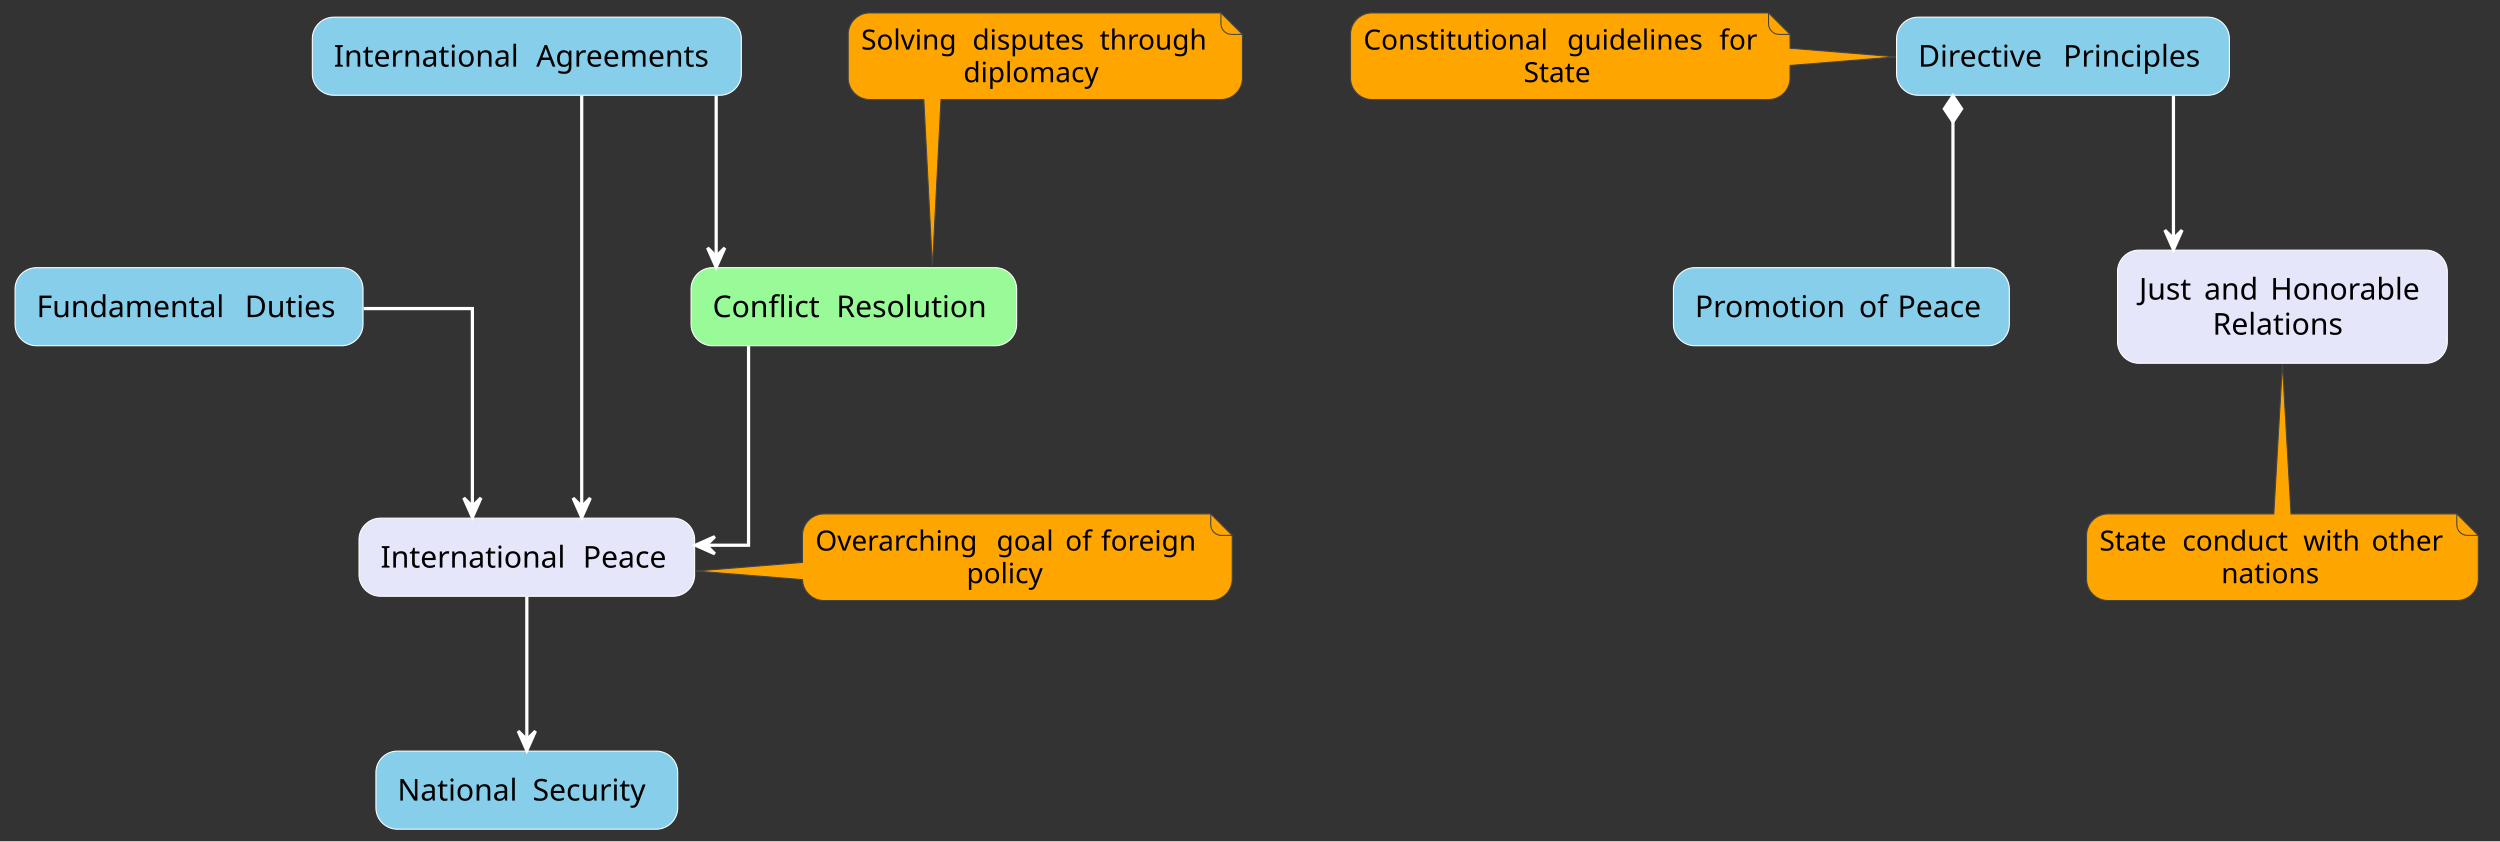
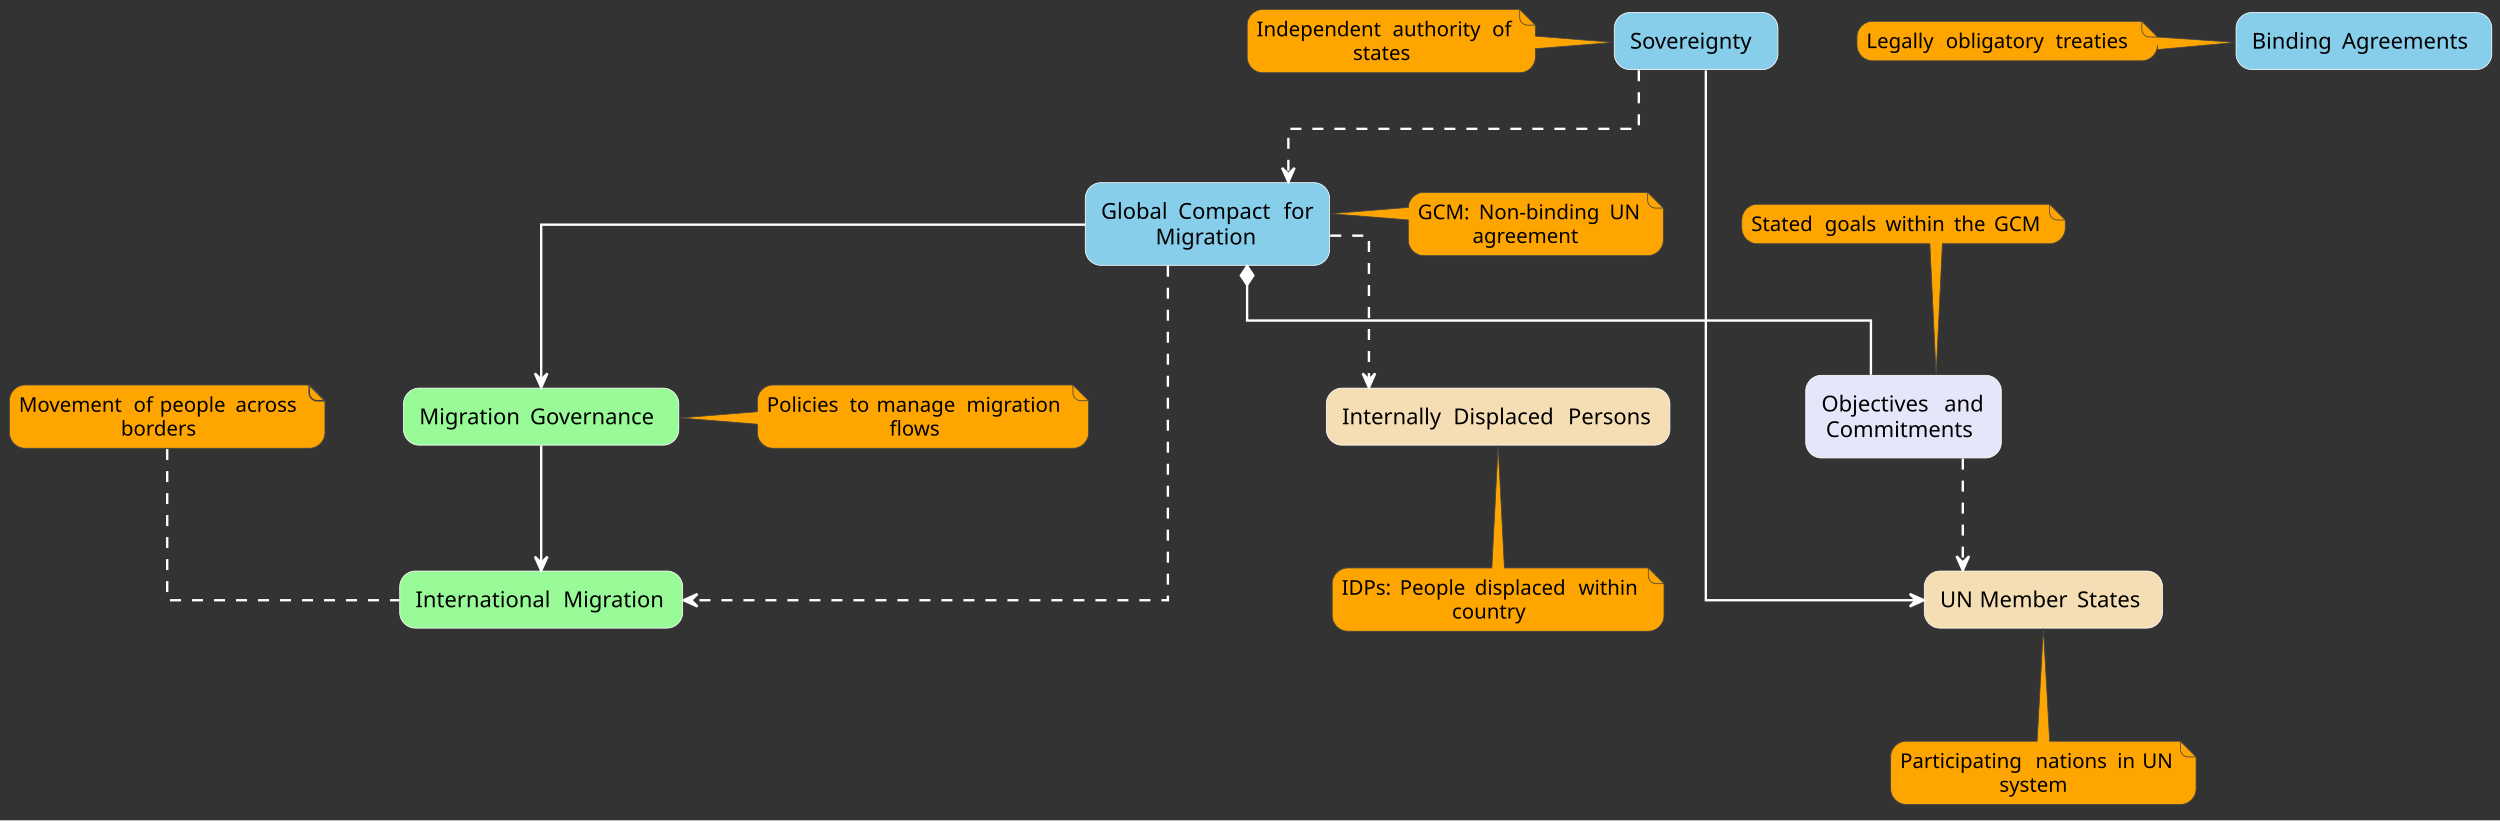
- <svg xmlns="http://www.w3.org/2000/svg" contentStyleType="text/css" data-diagram-type="CLASS" height="391px" preserveAspectRatio="none" style="width:1162px;height:391px;background:#333333;" version="1.1" viewBox="0 0 1162 391" width="1162px" zoomAndPan="magnify">
+ <svg xmlns="http://www.w3.org/2000/svg" contentStyleType="text/css" data-diagram-type="CLASS" height="522px" preserveAspectRatio="none" style="width:1591px;height:522px;background:#333333;" version="1.1" viewBox="0 0 1591 522" width="1591px" zoomAndPan="magnify">
  <defs />
  <g>
-     <rect fill="#333333" height="391" style="stroke:none;stroke-width:1;" width="1162" x="0" y="0" />
-     <g class="entity" data-entity="National Security" data-source-line="23" data-uid="ent0002" id="entity_National Security">
-       <rect fill="#87CEEB" height="36.297" rx="10" ry="10" style="stroke:#FFFFFF;stroke-width:0.5;" width="140.278" x="174.73" y="349.12" />
-       <text fill="#000000" font-family="Sans-Serif" font-size="14" lengthAdjust="spacing" textLength="58.338" x="184.73" y="372.115">National</text>
-       <text fill="#000000" font-family="Sans-Serif" font-size="14" lengthAdjust="spacing" textLength="4.45" x="243.068" y="372.115"> </text>
-       <text fill="#000000" font-family="Sans-Serif" font-size="14" lengthAdjust="spacing" textLength="57.49" x="247.518" y="372.115">Security</text>
+     <rect fill="#333333" height="522" style="stroke:none;stroke-width:1;" width="1591" x="0" y="0" />
+     <g class="entity" data-entity="Global Compact for Migration" data-source-line="23" data-uid="ent0002" id="entity_Global Compact for Migration">
+       <rect fill="#87CEEB" height="52.594" rx="10" ry="10" style="stroke:#FFFFFF;stroke-width:0.5;" width="155.44" x="690.68" y="116.26" />
+       <text fill="#000000" font-family="Sans-Serif" font-size="14" lengthAdjust="spacing" textLength="44.659" x="700.68" y="139.255">Global</text>
+       <text fill="#000000" font-family="Sans-Serif" font-size="14" lengthAdjust="spacing" textLength="4.45" x="745.339" y="139.255"> </text>
+       <text fill="#000000" font-family="Sans-Serif" font-size="14" lengthAdjust="spacing" textLength="62.631" x="749.789" y="139.255">Compact</text>
+       <text fill="#000000" font-family="Sans-Serif" font-size="14" lengthAdjust="spacing" textLength="4.45" x="812.42" y="139.255"> </text>
+       <text fill="#000000" font-family="Sans-Serif" font-size="14" lengthAdjust="spacing" textLength="19.25" x="816.87" y="139.255">for</text>
+       <text fill="#000000" font-family="Sans-Serif" font-size="14" lengthAdjust="spacing" textLength="66.008" x="735.396" y="155.552">Migration</text>
    </g>
-     <g class="entity" data-entity="Directive Principles" data-source-line="24" data-uid="ent0003" id="entity_Directive Principles">
-       <rect fill="#87CEEB" height="36.297" rx="10" ry="10" style="stroke:#FFFFFF;stroke-width:0.5;" width="154.695" x="881.52" y="7.98" />
-       <text fill="#000000" font-family="Sans-Serif" font-size="14" lengthAdjust="spacing" textLength="63.014" x="891.52" y="30.975">Directive</text>
-       <text fill="#000000" font-family="Sans-Serif" font-size="14" lengthAdjust="spacing" textLength="4.45" x="954.534" y="30.975"> </text>
-       <text fill="#000000" font-family="Sans-Serif" font-size="14" lengthAdjust="spacing" textLength="67.231" x="958.984" y="30.975">Principles</text>
+     <g class="entity" data-entity="Sovereignty" data-source-line="24" data-uid="ent0003" id="entity_Sovereignty">
+       <rect fill="#87CEEB" height="36.297" rx="10" ry="10" style="stroke:#FFFFFF;stroke-width:0.5;" width="104.144" x="1027.33" y="7.98" />
+       <text fill="#000000" font-family="Sans-Serif" font-size="14" lengthAdjust="spacing" textLength="84.144" x="1037.33" y="30.975">Sovereignty</text>
    </g>
-     <g class="entity" data-entity="Promotion of Peace" data-source-line="25" data-uid="ent0004" id="entity_Promotion of Peace">
-       <rect fill="#87CEEB" height="36.297" rx="10" ry="10" style="stroke:#FFFFFF;stroke-width:0.5;" width="156.124" x="777.81" y="124.41" />
-       <text fill="#000000" font-family="Sans-Serif" font-size="14" lengthAdjust="spacing" textLength="71.784" x="787.81" y="147.405">Promotion</text>
-       <text fill="#000000" font-family="Sans-Serif" font-size="14" lengthAdjust="spacing" textLength="4.45" x="859.594" y="147.405"> </text>
-       <text fill="#000000" font-family="Sans-Serif" font-size="14" lengthAdjust="spacing" textLength="13.494" x="864.044" y="147.405">of</text>
-       <text fill="#000000" font-family="Sans-Serif" font-size="14" lengthAdjust="spacing" textLength="4.45" x="877.538" y="147.405"> </text>
-       <text fill="#000000" font-family="Sans-Serif" font-size="14" lengthAdjust="spacing" textLength="41.945" x="881.989" y="147.405">Peace</text>
+     <g class="entity" data-entity="Binding Agreements" data-source-line="25" data-uid="ent0004" id="entity_Binding Agreements">
+       <rect fill="#87CEEB" height="36.297" rx="10" ry="10" style="stroke:#FFFFFF;stroke-width:0.5;" width="162.707" x="1423.05" y="7.98" />
+       <text fill="#000000" font-family="Sans-Serif" font-size="14" lengthAdjust="spacing" textLength="52.903" x="1433.05" y="30.975">Binding</text>
+       <text fill="#000000" font-family="Sans-Serif" font-size="14" lengthAdjust="spacing" textLength="4.45" x="1485.953" y="30.975"> </text>
+       <text fill="#000000" font-family="Sans-Serif" font-size="14" lengthAdjust="spacing" textLength="85.353" x="1490.403" y="30.975">Agreements</text>
    </g>
-     <g class="entity" data-entity="Fundamental Duties" data-source-line="26" data-uid="ent0005" id="entity_Fundamental Duties">
-       <rect fill="#87CEEB" height="36.297" rx="10" ry="10" style="stroke:#FFFFFF;stroke-width:0.5;" width="161.736" x="7" y="124.41" />
-       <text fill="#000000" font-family="Sans-Serif" font-size="14" lengthAdjust="spacing" textLength="92.347" x="17" y="147.405">Fundamental</text>
-       <text fill="#000000" font-family="Sans-Serif" font-size="14" lengthAdjust="spacing" textLength="4.45" x="109.347" y="147.405"> </text>
-       <text fill="#000000" font-family="Sans-Serif" font-size="14" lengthAdjust="spacing" textLength="44.94" x="113.797" y="147.405">Duties</text>
+     <g class="entity" data-entity="UN Member States" data-source-line="28" data-uid="ent0005" id="entity_UN Member States">
+       <rect fill="#F5DEB3" height="36.297" rx="10" ry="10" style="stroke:#FFFFFF;stroke-width:0.5;" width="151.558" x="1224.63" y="363.43" />
+       <text fill="#000000" font-family="Sans-Serif" font-size="14" lengthAdjust="spacing" textLength="20.72" x="1234.63" y="386.425">UN</text>
+       <text fill="#000000" font-family="Sans-Serif" font-size="14" lengthAdjust="spacing" textLength="4.45" x="1255.35" y="386.425"> </text>
+       <text fill="#000000" font-family="Sans-Serif" font-size="14" lengthAdjust="spacing" textLength="57.586" x="1259.8" y="386.425">Member</text>
+       <text fill="#000000" font-family="Sans-Serif" font-size="14" lengthAdjust="spacing" textLength="4.45" x="1317.386" y="386.425"> </text>
+       <text fill="#000000" font-family="Sans-Serif" font-size="14" lengthAdjust="spacing" textLength="44.352" x="1321.836" y="386.425">States</text>
    </g>
-     <g class="entity" data-entity="International Agreements" data-source-line="27" data-uid="ent0006" id="entity_International Agreements">
-       <rect fill="#87CEEB" height="36.297" rx="10" ry="10" style="stroke:#FFFFFF;stroke-width:0.5;" width="199.402" x="145.17" y="7.98" />
-       <text fill="#000000" font-family="Sans-Serif" font-size="14" lengthAdjust="spacing" textLength="89.599" x="155.17" y="30.975">International</text>
-       <text fill="#000000" font-family="Sans-Serif" font-size="14" lengthAdjust="spacing" textLength="4.45" x="244.769" y="30.975"> </text>
-       <text fill="#000000" font-family="Sans-Serif" font-size="14" lengthAdjust="spacing" textLength="85.353" x="249.219" y="30.975">Agreements</text>
+     <g class="entity" data-entity="Internally Displaced Persons" data-source-line="29" data-uid="ent0006" id="entity_Internally Displaced Persons">
+       <rect fill="#F5DEB3" height="36.297" rx="10" ry="10" style="stroke:#FFFFFF;stroke-width:0.5;" width="218.632" x="844.09" y="247" />
+       <text fill="#000000" font-family="Sans-Serif" font-size="14" lengthAdjust="spacing" textLength="66.377" x="854.09" y="269.995">Internally</text>
+       <text fill="#000000" font-family="Sans-Serif" font-size="14" lengthAdjust="spacing" textLength="4.45" x="920.467" y="269.995"> </text>
+       <text fill="#000000" font-family="Sans-Serif" font-size="14" lengthAdjust="spacing" textLength="68.517" x="924.917" y="269.995">Displaced</text>
+       <text fill="#000000" font-family="Sans-Serif" font-size="14" lengthAdjust="spacing" textLength="4.45" x="993.434" y="269.995"> </text>
+       <text fill="#000000" font-family="Sans-Serif" font-size="14" lengthAdjust="spacing" textLength="54.838" x="997.884" y="269.995">Persons</text>
    </g>
-     <g class="entity" data-entity="Conflict Resolution" data-source-line="30" data-uid="ent0007" id="entity_Conflict Resolution">
-       <rect fill="#98FB98" height="36.297" rx="10" ry="10" style="stroke:#FFFFFF;stroke-width:0.5;" width="151.339" x="321.2" y="124.41" />
-       <text fill="#000000" font-family="Sans-Serif" font-size="14" lengthAdjust="spacing" textLength="53.108" x="331.2" y="147.405">Conflict</text>
-       <text fill="#000000" font-family="Sans-Serif" font-size="14" lengthAdjust="spacing" textLength="4.45" x="384.308" y="147.405"> </text>
-       <text fill="#000000" font-family="Sans-Serif" font-size="14" lengthAdjust="spacing" textLength="73.78" x="388.759" y="147.405">Resolution</text>
+     <g class="entity" data-entity="International Migration" data-source-line="32" data-uid="ent0007" id="entity_International Migration">
+       <rect fill="#98FB98" height="36.297" rx="10" ry="10" style="stroke:#FFFFFF;stroke-width:0.5;" width="180.057" x="254.38" y="363.43" />
+       <text fill="#000000" font-family="Sans-Serif" font-size="14" lengthAdjust="spacing" textLength="89.599" x="264.38" y="386.425">International</text>
+       <text fill="#000000" font-family="Sans-Serif" font-size="14" lengthAdjust="spacing" textLength="4.45" x="353.979" y="386.425"> </text>
+       <text fill="#000000" font-family="Sans-Serif" font-size="14" lengthAdjust="spacing" textLength="66.008" x="358.429" y="386.425">Migration</text>
    </g>
-     <g class="entity" data-entity="International Peace" data-source-line="33" data-uid="ent0008" id="entity_International Peace">
-       <rect fill="#E6E6FA" height="36.297" rx="10" ry="10" style="stroke:#FFFFFF;stroke-width:0.5;" width="155.994" x="166.87" y="240.84" />
-       <text fill="#000000" font-family="Sans-Serif" font-size="14" lengthAdjust="spacing" textLength="89.599" x="176.87" y="263.835">International</text>
-       <text fill="#000000" font-family="Sans-Serif" font-size="14" lengthAdjust="spacing" textLength="4.45" x="266.469" y="263.835"> </text>
-       <text fill="#000000" font-family="Sans-Serif" font-size="14" lengthAdjust="spacing" textLength="41.945" x="270.919" y="263.835">Peace</text>
+     <g class="entity" data-entity="Migration Governance" data-source-line="33" data-uid="ent0008" id="entity_Migration Governance">
+       <rect fill="#98FB98" height="36.297" rx="10" ry="10" style="stroke:#FFFFFF;stroke-width:0.5;" width="175.162" x="256.82" y="247" />
+       <text fill="#000000" font-family="Sans-Serif" font-size="14" lengthAdjust="spacing" textLength="66.008" x="266.82" y="269.995">Migration</text>
+       <text fill="#000000" font-family="Sans-Serif" font-size="14" lengthAdjust="spacing" textLength="4.45" x="332.828" y="269.995"> </text>
+       <text fill="#000000" font-family="Sans-Serif" font-size="14" lengthAdjust="spacing" textLength="84.704" x="337.278" y="269.995">Governance</text>
    </g>
-     <g class="entity" data-entity="Just and Honorable Relations" data-source-line="34" data-uid="ent0009" id="entity_Just and Honorable Relations">
-       <rect fill="#E6E6FA" height="52.594" rx="10" ry="10" style="stroke:#FFFFFF;stroke-width:0.5;" width="153.28" x="984.23" y="116.26" />
-       <text fill="#000000" font-family="Sans-Serif" font-size="14" lengthAdjust="spacing" textLength="25.785" x="994.23" y="139.255">Just</text>
-       <text fill="#000000" font-family="Sans-Serif" font-size="14" lengthAdjust="spacing" textLength="4.45" x="1020.015" y="139.255"> </text>
-       <text fill="#000000" font-family="Sans-Serif" font-size="14" lengthAdjust="spacing" textLength="26.339" x="1024.465" y="139.255">and</text>
-       <text fill="#000000" font-family="Sans-Serif" font-size="14" lengthAdjust="spacing" textLength="4.45" x="1050.804" y="139.255"> </text>
-       <text fill="#000000" font-family="Sans-Serif" font-size="14" lengthAdjust="spacing" textLength="72.256" x="1055.254" y="139.255">Honorable</text>
-       <text fill="#000000" font-family="Sans-Serif" font-size="14" lengthAdjust="spacing" textLength="64.921" x="1028.41" y="155.552">Relations</text>
+     <g class="entity" data-entity="Objectives and Commitments" data-source-line="36" data-uid="ent0009" id="entity_Objectives and Commitments">
+       <rect fill="#E6E6FA" height="52.594" rx="10" ry="10" style="stroke:#FFFFFF;stroke-width:0.5;" width="124.467" x="1149.17" y="238.85" />
+       <text fill="#000000" font-family="Sans-Serif" font-size="14" lengthAdjust="spacing" textLength="73.678" x="1159.17" y="261.845">Objectives</text>
+       <text fill="#000000" font-family="Sans-Serif" font-size="14" lengthAdjust="spacing" textLength="4.45" x="1232.848" y="261.845"> </text>
+       <text fill="#000000" font-family="Sans-Serif" font-size="14" lengthAdjust="spacing" textLength="26.339" x="1237.298" y="261.845">and</text>
+       <text fill="#000000" font-family="Sans-Serif" font-size="14" lengthAdjust="spacing" textLength="98.902" x="1161.952" y="278.142">Commitments</text>
    </g>
-     <g class="entity" data-entity="GMN17" data-source-line="47" data-uid="ent0018" id="entity_GMN17">
-       <path d="M372.99,248.86 L372.99,261.42 L323.33,265.42 L372.99,269.42 L372.99,269.126 A10,10 0 0 0 382.99,279.126 L562.746,279.126 A10,10 0 0 0 572.746,269.126 L572.746,248.86 L562.746,238.86 L382.99,238.86 A10,10 0 0 0 372.99,248.86" fill="#FFA500" style="stroke:#444444;stroke-width:0.5;" />
-       <path d="M562.746,238.86 L562.746,243.86 A5,5 0 0 0 567.746,248.86 L572.746,248.86 L562.746,238.86" fill="#FFA500" style="stroke:#444444;stroke-width:0.5;" />
-       <text fill="#000000" font-family="Sans-Serif" font-size="13" lengthAdjust="spacing" textLength="80.069" x="378.99" y="255.927">Overarching</text>
-       <text fill="#000000" font-family="Sans-Serif" font-size="13" lengthAdjust="spacing" textLength="4.132" x="459.059" y="255.927"> </text>
-       <text fill="#000000" font-family="Sans-Serif" font-size="13" lengthAdjust="spacing" textLength="27.784" x="463.192" y="255.927">goal</text>
-       <text fill="#000000" font-family="Sans-Serif" font-size="13" lengthAdjust="spacing" textLength="4.132" x="490.975" y="255.927"> </text>
-       <text fill="#000000" font-family="Sans-Serif" font-size="13" lengthAdjust="spacing" textLength="12.53" x="495.108" y="255.927">of</text>
-       <text fill="#000000" font-family="Sans-Serif" font-size="13" lengthAdjust="spacing" textLength="4.132" x="507.638" y="255.927"> </text>
-       <text fill="#000000" font-family="Sans-Serif" font-size="13" lengthAdjust="spacing" textLength="45.976" x="511.77" y="255.927">foreign</text>
-       <text fill="#000000" font-family="Sans-Serif" font-size="13" lengthAdjust="spacing" textLength="38.27" x="449.233" y="271.06">policy</text>
+     <g class="entity" data-entity="GMN18" data-source-line="50" data-uid="ent0019" id="entity_GMN18">
+       <path d="M896.25,132.43 L896.25,131.98 L846.53,135.98 L896.25,139.98 L896.25,152.696 A10,10 0 0 0 906.25,162.696 L1048.568,162.696 A10,10 0 0 0 1058.568,152.696 L1058.568,132.43 L1048.568,122.43 L906.25,122.43 A10,10 0 0 0 896.25,132.43" fill="#FFA500" style="stroke:#444444;stroke-width:0.5;" />
+       <path d="M1048.568,122.43 L1048.568,127.43 A5,5 0 0 0 1053.568,132.43 L1058.568,132.43 L1048.568,122.43" fill="#FFA500" style="stroke:#444444;stroke-width:0.5;" />
+       <text fill="#000000" font-family="Sans-Serif" font-size="13" lengthAdjust="spacing" textLength="34.747" x="902.25" y="139.497">GCM:</text>
+       <text fill="#000000" font-family="Sans-Serif" font-size="13" lengthAdjust="spacing" textLength="4.132" x="936.997" y="139.497"> </text>
+       <text fill="#000000" font-family="Sans-Serif" font-size="13" lengthAdjust="spacing" textLength="79.066" x="941.129" y="139.497">Non-binding</text>
+       <text fill="#000000" font-family="Sans-Serif" font-size="13" lengthAdjust="spacing" textLength="4.132" x="1020.196" y="139.497"> </text>
+       <text fill="#000000" font-family="Sans-Serif" font-size="13" lengthAdjust="spacing" textLength="19.24" x="1024.328" y="139.497">UN</text>
+       <text fill="#000000" font-family="Sans-Serif" font-size="13" lengthAdjust="spacing" textLength="71.557" x="937.13" y="154.63">agreement</text>
    </g>
-     <g class="entity" data-entity="GMN20" data-source-line="51" data-uid="ent0021" id="entity_GMN20">
-       <path d="M627.72,16 L627.72,36.266 A10,10 0 0 0 637.72,46.266 L822.015,46.266 A10,10 0 0 0 832.015,36.266 L832.015,30.42 L881.24,26.42 L832.015,22.42 L832.015,16 L822.015,6 L637.72,6 A10,10 0 0 0 627.72,16" fill="#FFA500" style="stroke:#444444;stroke-width:0.5;" />
-       <path d="M822.015,6 L822.015,11 A5,5 0 0 0 827.015,16 L832.015,16 L822.015,6" fill="#FFA500" style="stroke:#444444;stroke-width:0.5;" />
-       <text fill="#000000" font-family="Sans-Serif" font-size="13" lengthAdjust="spacing" textLength="90.568" x="633.72" y="23.067">Constitutional</text>
-       <text fill="#000000" font-family="Sans-Serif" font-size="13" lengthAdjust="spacing" textLength="4.132" x="724.288" y="23.067"> </text>
-       <text fill="#000000" font-family="Sans-Serif" font-size="13" lengthAdjust="spacing" textLength="66.587" x="728.421" y="23.067">guidelines</text>
-       <text fill="#000000" font-family="Sans-Serif" font-size="13" lengthAdjust="spacing" textLength="4.132" x="795.008" y="23.067"> </text>
-       <text fill="#000000" font-family="Sans-Serif" font-size="13" lengthAdjust="spacing" textLength="17.875" x="799.14" y="23.067">for</text>
-       <text fill="#000000" font-family="Sans-Serif" font-size="13" lengthAdjust="spacing" textLength="34.411" x="708.162" y="38.2">State</text>
+     <g class="entity" data-entity="GMN21" data-source-line="54" data-uid="ent0022" id="entity_GMN21">
+       <path d="M793.69,16 L793.69,36.266 A10,10 0 0 0 803.69,46.266 L967.126,46.266 A10,10 0 0 0 977.126,36.266 L977.126,30.98 L1026.84,26.98 L977.126,22.98 L977.126,16 L967.126,6 L803.69,6 A10,10 0 0 0 793.69,16" fill="#FFA500" style="stroke:#444444;stroke-width:0.5;" />
+       <path d="M967.126,6 L967.126,11 A5,5 0 0 0 972.126,16 L977.126,16 L967.126,6" fill="#FFA500" style="stroke:#444444;stroke-width:0.5;" />
+       <text fill="#000000" font-family="Sans-Serif" font-size="13" lengthAdjust="spacing" textLength="82.399" x="799.69" y="23.067">Independent</text>
+       <text fill="#000000" font-family="Sans-Serif" font-size="13" lengthAdjust="spacing" textLength="4.132" x="882.089" y="23.067"> </text>
+       <text fill="#000000" font-family="Sans-Serif" font-size="13" lengthAdjust="spacing" textLength="59.243" x="886.221" y="23.067">authority</text>
+       <text fill="#000000" font-family="Sans-Serif" font-size="13" lengthAdjust="spacing" textLength="4.132" x="945.464" y="23.067"> </text>
+       <text fill="#000000" font-family="Sans-Serif" font-size="13" lengthAdjust="spacing" textLength="12.53" x="949.596" y="23.067">of</text>
+       <text fill="#000000" font-family="Sans-Serif" font-size="13" lengthAdjust="spacing" textLength="39.705" x="861.056" y="38.2">states</text>
    </g>
-     <g class="entity" data-entity="GMN23" data-source-line="55" data-uid="ent0024" id="entity_GMN23">
-       <path d="M394.25,16 L394.25,36.266 A10,10 0 0 0 404.25,46.266 L429.39,46.266 L433.39,124.14 L437.39,46.266 L567.49,46.266 A10,10 0 0 0 577.49,36.266 L577.49,16 L567.49,6 L404.25,6 A10,10 0 0 0 394.25,16" fill="#FFA500" style="stroke:#444444;stroke-width:0.5;" />
-       <path d="M567.49,6 L567.49,11 A5,5 0 0 0 572.49,16 L577.49,16 L567.49,6" fill="#FFA500" style="stroke:#444444;stroke-width:0.5;" />
-       <text fill="#000000" font-family="Sans-Serif" font-size="13" lengthAdjust="spacing" textLength="47.614" x="400.25" y="23.067">Solving</text>
-       <text fill="#000000" font-family="Sans-Serif" font-size="13" lengthAdjust="spacing" textLength="4.132" x="447.864" y="23.067"> </text>
-       <text fill="#000000" font-family="Sans-Serif" font-size="13" lengthAdjust="spacing" textLength="54.996" x="451.996" y="23.067">disputes</text>
-       <text fill="#000000" font-family="Sans-Serif" font-size="13" lengthAdjust="spacing" textLength="4.132" x="506.992" y="23.067"> </text>
-       <text fill="#000000" font-family="Sans-Serif" font-size="13" lengthAdjust="spacing" textLength="51.365" x="511.125" y="23.067">through</text>
-       <text fill="#000000" font-family="Sans-Serif" font-size="13" lengthAdjust="spacing" textLength="67.152" x="447.794" y="38.2">diplomacy</text>
+     <g class="entity" data-entity="GMN24" data-source-line="58" data-uid="ent0025" id="entity_GMN24">
+       <path d="M1203.2,481.71 L1203.2,501.976 A10,10 0 0 0 1213.2,511.976 L1387.605,511.976 A10,10 0 0 0 1397.605,501.976 L1397.605,481.71 L1387.605,471.71 L1304.41,471.71 L1300.41,399.79 L1296.41,471.71 L1213.2,471.71 A10,10 0 0 0 1203.2,481.71" fill="#FFA500" style="stroke:#444444;stroke-width:0.5;" />
+       <path d="M1387.605,471.71 L1387.605,476.71 A5,5 0 0 0 1392.605,481.71 L1397.605,481.71 L1387.605,471.71" fill="#FFA500" style="stroke:#444444;stroke-width:0.5;" />
+       <text fill="#000000" font-family="Sans-Serif" font-size="13" lengthAdjust="spacing" textLength="82.037" x="1209.2" y="488.777">Participating</text>
+       <text fill="#000000" font-family="Sans-Serif" font-size="13" lengthAdjust="spacing" textLength="4.132" x="1291.237" y="488.777"> </text>
+       <text fill="#000000" font-family="Sans-Serif" font-size="13" lengthAdjust="spacing" textLength="47.88" x="1295.369" y="488.777">nations</text>
+       <text fill="#000000" font-family="Sans-Serif" font-size="13" lengthAdjust="spacing" textLength="4.132" x="1343.25" y="488.777"> </text>
+       <text fill="#000000" font-family="Sans-Serif" font-size="13" lengthAdjust="spacing" textLength="11.851" x="1347.382" y="488.777">in</text>
+       <text fill="#000000" font-family="Sans-Serif" font-size="13" lengthAdjust="spacing" textLength="4.132" x="1359.233" y="488.777"> </text>
+       <text fill="#000000" font-family="Sans-Serif" font-size="13" lengthAdjust="spacing" textLength="19.24" x="1363.366" y="488.777">UN</text>
+       <text fill="#000000" font-family="Sans-Serif" font-size="13" lengthAdjust="spacing" textLength="46.998" x="1272.404" y="503.91">system</text>
    </g>
-     <g class="entity" data-entity="GMN26" data-source-line="59" data-uid="ent0027" id="entity_GMN26">
-       <path d="M969.82,248.86 L969.82,269.126 A10,10 0 0 0 979.82,279.126 L1141.917,279.126 A10,10 0 0 0 1151.917,269.126 L1151.917,248.86 L1141.917,238.86 L1064.87,238.86 L1060.87,169.27 L1056.87,238.86 L979.82,238.86 A10,10 0 0 0 969.82,248.86" fill="#FFA500" style="stroke:#444444;stroke-width:0.5;" />
-       <path d="M1141.917,238.86 L1141.917,243.86 A5,5 0 0 0 1146.917,248.86 L1151.917,248.86 L1141.917,238.86" fill="#FFA500" style="stroke:#444444;stroke-width:0.5;" />
-       <text fill="#000000" font-family="Sans-Serif" font-size="13" lengthAdjust="spacing" textLength="34.411" x="975.82" y="255.927">State</text>
-       <text fill="#000000" font-family="Sans-Serif" font-size="13" lengthAdjust="spacing" textLength="4.132" x="1010.231" y="255.927"> </text>
-       <text fill="#000000" font-family="Sans-Serif" font-size="13" lengthAdjust="spacing" textLength="52.076" x="1014.363" y="255.927">conduct</text>
-       <text fill="#000000" font-family="Sans-Serif" font-size="13" lengthAdjust="spacing" textLength="4.132" x="1066.439" y="255.927"> </text>
-       <text fill="#000000" font-family="Sans-Serif" font-size="13" lengthAdjust="spacing" textLength="27.581" x="1070.572" y="255.927">with</text>
-       <text fill="#000000" font-family="Sans-Serif" font-size="13" lengthAdjust="spacing" textLength="4.132" x="1098.152" y="255.927"> </text>
-       <text fill="#000000" font-family="Sans-Serif" font-size="13" lengthAdjust="spacing" textLength="34.633" x="1102.284" y="255.927">other</text>
-       <text fill="#000000" font-family="Sans-Serif" font-size="13" lengthAdjust="spacing" textLength="47.88" x="1032.428" y="271.06">nations</text>
+     <g class="entity" data-entity="GMN27" data-source-line="62" data-uid="ent0028" id="entity_GMN27">
+       <path d="M6,255.02 L6,275.286 A10,10 0 0 0 16,285.286 L196.81,285.286 A10,10 0 0 0 206.81,275.286 L206.81,255.02 L196.81,245.02 L16,245.02 A10,10 0 0 0 6,255.02" fill="#FFA500" style="stroke:#444444;stroke-width:0.5;" />
+       <path d="M196.81,245.02 L196.81,250.02 A5,5 0 0 0 201.81,255.02 L206.81,255.02 L196.81,245.02" fill="#FFA500" style="stroke:#444444;stroke-width:1;" />
+       <text fill="#000000" font-family="Sans-Serif" font-size="13" lengthAdjust="spacing" textLength="68.859" x="12" y="262.087">Movement</text>
+       <text fill="#000000" font-family="Sans-Serif" font-size="13" lengthAdjust="spacing" textLength="4.132" x="80.859" y="262.087"> </text>
+       <text fill="#000000" font-family="Sans-Serif" font-size="13" lengthAdjust="spacing" textLength="12.53" x="84.992" y="262.087">of</text>
+       <text fill="#000000" font-family="Sans-Serif" font-size="13" lengthAdjust="spacing" textLength="4.132" x="97.522" y="262.087"> </text>
+       <text fill="#000000" font-family="Sans-Serif" font-size="13" lengthAdjust="spacing" textLength="44.065" x="101.654" y="262.087">people</text>
+       <text fill="#000000" font-family="Sans-Serif" font-size="13" lengthAdjust="spacing" textLength="4.132" x="145.72" y="262.087"> </text>
+       <text fill="#000000" font-family="Sans-Serif" font-size="13" lengthAdjust="spacing" textLength="41.958" x="149.852" y="262.087">across</text>
+       <text fill="#000000" font-family="Sans-Serif" font-size="13" lengthAdjust="spacing" textLength="49.918" x="76.946" y="277.22">borders</text>
    </g>
-     <g class="link" data-entity-1="International Peace" data-entity-2="National Security" data-source-line="37" data-uid="lnk10" id="link_International Peace_National Security">
-       <path codeLine="37" d="M244.87,277.36 C244.87,297.27 244.87,322.87 244.87,342.81" fill="none" id="International Peace-to-National Security" style="stroke:#FFFFFF;stroke-width:1.5;" />
-       <polygon fill="#FFFFFF" points="244.87,348.81,248.87,339.81,244.87,343.81,240.87,339.81,244.87,348.81" style="stroke:#FFFFFF;stroke-width:1.5;" />
+     <g class="entity" data-entity="GMN30" data-source-line="66" data-uid="ent0031" id="entity_GMN30">
+       <path d="M481.99,255.02 L481.99,261.98 L432.48,265.98 L481.99,269.98 L481.99,275.286 A10,10 0 0 0 491.99,285.286 L682.81,285.286 A10,10 0 0 0 692.81,275.286 L692.81,255.02 L682.81,245.02 L491.99,245.02 A10,10 0 0 0 481.99,255.02" fill="#FFA500" style="stroke:#444444;stroke-width:0.5;" />
+       <path d="M682.81,245.02 L682.81,250.02 A5,5 0 0 0 687.81,255.02 L692.81,255.02 L682.81,245.02" fill="#FFA500" style="stroke:#444444;stroke-width:0.5;" />
+       <text fill="#000000" font-family="Sans-Serif" font-size="13" lengthAdjust="spacing" textLength="48.547" x="487.99" y="262.087">Policies</text>
+       <text fill="#000000" font-family="Sans-Serif" font-size="13" lengthAdjust="spacing" textLength="4.132" x="536.537" y="262.087"> </text>
+       <text fill="#000000" font-family="Sans-Serif" font-size="13" lengthAdjust="spacing" textLength="13.051" x="540.669" y="262.087">to</text>
+       <text fill="#000000" font-family="Sans-Serif" font-size="13" lengthAdjust="spacing" textLength="4.132" x="553.72" y="262.087"> </text>
+       <text fill="#000000" font-family="Sans-Serif" font-size="13" lengthAdjust="spacing" textLength="53.085" x="557.852" y="262.087">manage</text>
+       <text fill="#000000" font-family="Sans-Serif" font-size="13" lengthAdjust="spacing" textLength="4.132" x="610.938" y="262.087"> </text>
+       <text fill="#000000" font-family="Sans-Serif" font-size="13" lengthAdjust="spacing" textLength="62.74" x="615.07" y="262.087">migration</text>
+       <text fill="#000000" font-family="Sans-Serif" font-size="13" lengthAdjust="spacing" textLength="33.547" x="566.126" y="277.22">flows</text>
    </g>
-     <g class="link" data-entity-1="Directive Principles" data-entity-2="Promotion of Peace" data-source-line="38" data-uid="lnk11" id="link_Directive Principles_Promotion of Peace">
-       <path codeLine="38" d="M907.73,56.58 C907.73,78.38 907.73,102.43 907.73,124.2" fill="none" id="Directive Principles-backto-Promotion of Peace" style="stroke:#FFFFFF;stroke-width:1.5;" />
-       <polygon fill="#FFFFFF" points="907.73,44.58,903.73,50.58,907.73,56.58,911.73,50.58,907.73,44.58" style="stroke:#FFFFFF;stroke-width:1.5;" />
+     <g class="entity" data-entity="GMN33" data-source-line="70" data-uid="ent0034" id="entity_GMN33">
+       <path d="M847.81,371.45 L847.81,391.716 A10,10 0 0 0 857.81,401.716 L1048.992,401.716 A10,10 0 0 0 1058.992,391.716 L1058.992,371.45 L1048.992,361.45 L957.41,361.45 L953.41,283.6 L949.41,361.45 L857.81,361.45 A10,10 0 0 0 847.81,371.45" fill="#FFA500" style="stroke:#444444;stroke-width:0.5;" />
+       <path d="M1048.992,361.45 L1048.992,366.45 A5,5 0 0 0 1053.992,371.45 L1058.992,371.45 L1048.992,361.45" fill="#FFA500" style="stroke:#444444;stroke-width:0.5;" />
+       <text fill="#000000" font-family="Sans-Serif" font-size="13" lengthAdjust="spacing" textLength="32.836" x="853.81" y="378.517">IDPs:</text>
+       <text fill="#000000" font-family="Sans-Serif" font-size="13" lengthAdjust="spacing" textLength="4.132" x="886.646" y="378.517"> </text>
+       <text fill="#000000" font-family="Sans-Serif" font-size="13" lengthAdjust="spacing" textLength="43.653" x="890.779" y="378.517">People</text>
+       <text fill="#000000" font-family="Sans-Serif" font-size="13" lengthAdjust="spacing" textLength="4.132" x="934.432" y="378.517"> </text>
+       <text fill="#000000" font-family="Sans-Serif" font-size="13" lengthAdjust="spacing" textLength="61.864" x="938.564" y="378.517">displaced</text>
+       <text fill="#000000" font-family="Sans-Serif" font-size="13" lengthAdjust="spacing" textLength="4.132" x="1000.428" y="378.517"> </text>
+       <text fill="#000000" font-family="Sans-Serif" font-size="13" lengthAdjust="spacing" textLength="39.432" x="1004.561" y="378.517">within</text>
+       <text fill="#000000" font-family="Sans-Serif" font-size="13" lengthAdjust="spacing" textLength="49.715" x="924.044" y="393.65">country</text>
    </g>
-     <g class="link" data-entity-1="Directive Principles" data-entity-2="Just and Honorable Relations" data-source-line="39" data-uid="lnk12" id="link_Directive Principles_Just and Honorable Relations">
-       <path codeLine="39" d="M1010.22,44.58 C1010.22,63.82 1010.22,88.15 1010.22,109.97" fill="none" id="Directive Principles-to-Just and Honorable Relations" style="stroke:#FFFFFF;stroke-width:1.5;" />
-       <polygon fill="#FFFFFF" points="1010.22,115.97,1014.22,106.97,1010.22,110.97,1006.22,106.97,1010.22,115.97" style="stroke:#FFFFFF;stroke-width:1.5;" />
+     <g class="entity" data-entity="GMN36" data-source-line="74" data-uid="ent0037" id="entity_GMN36">
+       <path d="M1108.46,139.99 L1108.46,145.123 A10,10 0 0 0 1118.46,155.123 L1228.15,155.123 L1232.15,238.63 L1236.15,155.123 L1304.342,155.123 A10,10 0 0 0 1314.342,145.123 L1314.342,139.99 L1304.342,129.99 L1118.46,129.99 A10,10 0 0 0 1108.46,139.99" fill="#FFA500" style="stroke:#444444;stroke-width:0.5;" />
+       <path d="M1304.342,129.99 L1304.342,134.99 A5,5 0 0 0 1309.342,139.99 L1314.342,139.99 L1304.342,129.99" fill="#FFA500" style="stroke:#444444;stroke-width:0.5;" />
+       <text fill="#000000" font-family="Sans-Serif" font-size="13" lengthAdjust="spacing" textLength="42.663" x="1114.46" y="147.057">Stated</text>
+       <text fill="#000000" font-family="Sans-Serif" font-size="13" lengthAdjust="spacing" textLength="4.132" x="1157.123" y="147.057"> </text>
+       <text fill="#000000" font-family="Sans-Serif" font-size="13" lengthAdjust="spacing" textLength="34.557" x="1161.255" y="147.057">goals</text>
+       <text fill="#000000" font-family="Sans-Serif" font-size="13" lengthAdjust="spacing" textLength="4.132" x="1195.812" y="147.057"> </text>
+       <text fill="#000000" font-family="Sans-Serif" font-size="13" lengthAdjust="spacing" textLength="39.432" x="1199.944" y="147.057">within</text>
+       <text fill="#000000" font-family="Sans-Serif" font-size="13" lengthAdjust="spacing" textLength="4.132" x="1239.376" y="147.057"> </text>
+       <text fill="#000000" font-family="Sans-Serif" font-size="13" lengthAdjust="spacing" textLength="21.334" x="1243.508" y="147.057">the</text>
+       <text fill="#000000" font-family="Sans-Serif" font-size="13" lengthAdjust="spacing" textLength="4.132" x="1264.842" y="147.057"> </text>
+       <text fill="#000000" font-family="Sans-Serif" font-size="13" lengthAdjust="spacing" textLength="30.367" x="1268.975" y="147.057">GCM</text>
    </g>
-     <g class="link" data-entity-1="International Agreements" data-entity-2="International Peace" data-source-line="40" data-uid="lnk13" id="link_International Agreements_International Peace">
-       <path codeLine="40" d="M270.38,44.4 C270.38,87.83 270.38,190.82 270.38,234.48" fill="none" id="International Agreements-to-International Peace" style="stroke:#FFFFFF;stroke-width:1.5;" />
-       <polygon fill="#FFFFFF" points="270.38,240.48,274.38,231.48,270.38,235.48,266.38,231.48,270.38,240.48" style="stroke:#FFFFFF;stroke-width:1.5;" />
+     <g class="entity" data-entity="GMN39" data-source-line="78" data-uid="ent0040" id="entity_GMN39">
+       <path d="M1181.77,23.56 L1181.77,28.693 A10,10 0 0 0 1191.77,38.693 L1363.033,38.693 A10,10 0 0 0 1373.033,28.693 L1373.033,31.56 L1422.8,26.98 L1373.033,23.56 L1373.033,23.56 L1363.033,13.56 L1191.77,13.56 A10,10 0 0 0 1181.77,23.56" fill="#FFA500" style="stroke:#444444;stroke-width:0.5;" />
+       <path d="M1363.033,13.56 L1363.033,18.56 A5,5 0 0 0 1368.033,23.56 L1373.033,23.56 L1363.033,13.56" fill="#FFA500" style="stroke:#444444;stroke-width:0.5;" />
+       <text fill="#000000" font-family="Sans-Serif" font-size="13" lengthAdjust="spacing" textLength="46.376" x="1187.77" y="30.627">Legally</text>
+       <text fill="#000000" font-family="Sans-Serif" font-size="13" lengthAdjust="spacing" textLength="4.132" x="1234.146" y="30.627"> </text>
+       <text fill="#000000" font-family="Sans-Serif" font-size="13" lengthAdjust="spacing" textLength="65.736" x="1238.278" y="30.627">obligatory</text>
+       <text fill="#000000" font-family="Sans-Serif" font-size="13" lengthAdjust="spacing" textLength="4.132" x="1304.015" y="30.627"> </text>
+       <text fill="#000000" font-family="Sans-Serif" font-size="13" lengthAdjust="spacing" textLength="49.886" x="1308.147" y="30.627">treaties</text>
    </g>
-     <g class="link" data-entity-1="International Agreements" data-entity-2="Conflict Resolution" data-source-line="41" data-uid="lnk14" id="link_International Agreements_Conflict Resolution">
-       <path codeLine="41" d="M332.88,44.58 C332.88,66.38 332.88,96.43 332.88,118.2" fill="none" id="International Agreements-to-Conflict Resolution" style="stroke:#FFFFFF;stroke-width:1.5;" />
-       <polygon fill="#FFFFFF" points="332.88,124.2,336.88,115.2,332.88,119.2,328.88,115.2,332.88,124.2" style="stroke:#FFFFFF;stroke-width:1.5;" />
+     <g class="link" data-entity-1="Global Compact for Migration" data-entity-2="International Migration" data-source-line="39" data-uid="lnk10" id="link_Global Compact for Migration_International Migration">
+       <path codeLine="39" d="M743.24,169.1 C743.24,231.43 743.24,381.98 743.24,381.98 C743.24,381.98 558.58,381.98 440.91,381.98" fill="none" id="Global Compact for Migration-to-International Migration" style="stroke:#FFFFFF;stroke-width:1.5;stroke-dasharray:7.0,7.0;" />
+       <polygon fill="#FFFFFF" points="434.91,381.98,443.91,385.98,439.91,381.98,443.91,377.98,434.91,381.98" style="stroke:#FFFFFF;stroke-width:1.5;" />
    </g>
-     <g class="link" data-entity-1="Conflict Resolution" data-entity-2="International Peace" data-source-line="42" data-uid="lnk15" id="link_Conflict Resolution_International Peace">
-       <path codeLine="42" d="M347.93,160.87 C347.93,192.35 347.93,253.42 347.93,253.42 C347.93,253.42 343.48,253.42 329.24,253.42" fill="none" id="Conflict Resolution-to-International Peace" style="stroke:#FFFFFF;stroke-width:1.5;" />
-       <polygon fill="#FFFFFF" points="323.24,253.42,332.24,257.42,328.24,253.42,332.24,249.42,323.24,253.42" style="stroke:#FFFFFF;stroke-width:1.5;" />
+     <g class="link" data-entity-1="Global Compact for Migration" data-entity-2="Migration Governance" data-source-line="40" data-uid="lnk11" id="link_Global Compact for Migration_Migration Governance">
+       <path codeLine="40" d="M690.64,142.98 C568.23,142.98 344.41,142.98 344.41,142.98 C344.41,142.98 344.41,206.42 344.41,240.6" fill="none" id="Global Compact for Migration-to-Migration Governance" style="stroke:#FFFFFF;stroke-width:1.5;" />
+       <polygon fill="#FFFFFF" points="344.41,246.6,348.41,237.6,344.41,241.6,340.41,237.6,344.41,246.6" style="stroke:#FFFFFF;stroke-width:1.5;" />
    </g>
-     <g class="link" data-entity-1="Fundamental Duties" data-entity-2="International Peace" data-source-line="43" data-uid="lnk16" id="link_Fundamental Duties_International Peace">
-       <path codeLine="43" d="M169.02,143.42 C196.12,143.42 219.56,143.42 219.56,143.42 C219.56,143.42 219.56,201.75 219.56,234.42" fill="none" id="Fundamental Duties-to-International Peace" style="stroke:#FFFFFF;stroke-width:1.5;" />
-       <polygon fill="#FFFFFF" points="219.56,240.42,223.56,231.42,219.56,235.42,215.56,231.42,219.56,240.42" style="stroke:#FFFFFF;stroke-width:1.5;" />
+     <g class="link" data-entity-1="Global Compact for Migration" data-entity-2="Objectives and Commitments" data-source-line="41" data-uid="lnk12" id="link_Global Compact for Migration_Objectives and Commitments">
+       <path codeLine="41" d="M793.66,181.32 C793.66,197.87 793.66,203.98 793.66,203.98 C793.66,203.98 1190.66,203.98 1190.66,203.98 C1190.66,203.98 1190.66,222.01 1190.66,238.5" fill="none" id="Global Compact for Migration-backto-Objectives and Commitments" style="stroke:#FFFFFF;stroke-width:1.5;" />
+       <polygon fill="#FFFFFF" points="793.66,169.32,789.66,175.32,793.66,181.32,797.66,175.32,793.66,169.32" style="stroke:#FFFFFF;stroke-width:1.5;" />
+     </g>
+     <g class="link" data-entity-1="Objectives and Commitments" data-entity-2="UN Member States" data-source-line="42" data-uid="lnk13" id="link_Objectives and Commitments_UN Member States">
+       <path codeLine="42" d="M1249.13,291.86 C1249.13,313.62 1249.13,337.77 1249.13,356.97" fill="none" id="Objectives and Commitments-to-UN Member States" style="stroke:#FFFFFF;stroke-width:1.5;stroke-dasharray:7.0,7.0;" />
+       <polygon fill="#FFFFFF" points="1249.13,362.97,1253.13,353.97,1249.13,357.97,1245.13,353.97,1249.13,362.97" style="stroke:#FFFFFF;stroke-width:1.5;" />
+     </g>
+     <g class="link" data-entity-1="Sovereignty" data-entity-2="UN Member States" data-source-line="43" data-uid="lnk14" id="link_Sovereignty_UN Member States">
+       <path codeLine="43" d="M1085.59,44.76 C1085.59,117.98 1085.59,381.98 1085.59,381.98 C1085.59,381.98 1156.57,381.98 1218.37,381.98" fill="none" id="Sovereignty-to-UN Member States" style="stroke:#FFFFFF;stroke-width:1.5;" />
+       <polygon fill="#FFFFFF" points="1224.37,381.98,1215.37,377.98,1219.37,381.98,1215.37,385.98,1224.37,381.98" style="stroke:#FFFFFF;stroke-width:1.5;" />
+     </g>
+     <g class="link" data-entity-1="Sovereignty" data-entity-2="Global Compact for Migration" data-source-line="44" data-uid="lnk15" id="link_Sovereignty_Global Compact for Migration">
+       <path codeLine="44" d="M1042.95,44.73 C1042.95,60.97 1042.95,81.98 1042.95,81.98 C1042.95,81.98 819.91,81.98 819.91,81.98 C819.91,81.98 819.91,93.58 819.91,109.81" fill="none" id="Sovereignty-to-Global Compact for Migration" style="stroke:#FFFFFF;stroke-width:1.5;stroke-dasharray:7.0,7.0;" />
+       <polygon fill="#FFFFFF" points="819.91,115.81,823.91,106.81,819.91,110.81,815.91,106.81,819.91,115.81" style="stroke:#FFFFFF;stroke-width:1.5;" />
+     </g>
+     <g class="link" data-entity-1="Global Compact for Migration" data-entity-2="Internally Displaced Persons" data-source-line="45" data-uid="lnk16" id="link_Global Compact for Migration_Internally Displaced Persons">
+       <path codeLine="45" d="M846.57,149.98 C860.77,149.98 871.19,149.98 871.19,149.98 C871.19,149.98 871.19,208.09 871.19,240.65" fill="none" id="Global Compact for Migration-to-Internally Displaced Persons" style="stroke:#FFFFFF;stroke-width:1.5;stroke-dasharray:7.0,7.0;" />
+       <polygon fill="#FFFFFF" points="871.19,246.65,875.19,237.65,871.19,241.65,867.19,237.65,871.19,246.65" style="stroke:#FFFFFF;stroke-width:1.5;" />
+     </g>
+     <g class="link" data-entity-1="Migration Governance" data-entity-2="International Migration" data-source-line="46" data-uid="lnk17" id="link_Migration Governance_International Migration">
+       <path codeLine="46" d="M344.41,283.6 C344.41,305.4 344.41,335.46 344.41,357.22" fill="none" id="Migration Governance-to-International Migration" style="stroke:#FFFFFF;stroke-width:1.5;" />
+       <polygon fill="#FFFFFF" points="344.41,363.22,348.41,354.22,344.41,358.22,340.41,354.22,344.41,363.22" style="stroke:#FFFFFF;stroke-width:1.5;" />
+     </g>
+     <g class="link" data-entity-1="GMN27" data-entity-2="International Migration" data-source-line="62" data-uid="lnk29" id="link_GMN27_International Migration">
+       <path d="M106.41,285.77 C106.41,319.31 106.41,381.98 106.41,381.98 C106.41,381.98 186.76,381.98 254.09,381.98" fill="none" id="GMN27-International Migration" style="stroke:#FFFFFF;stroke-width:1.5;stroke-dasharray:7.0,7.0;" />
    </g>
  </g>
</svg>
